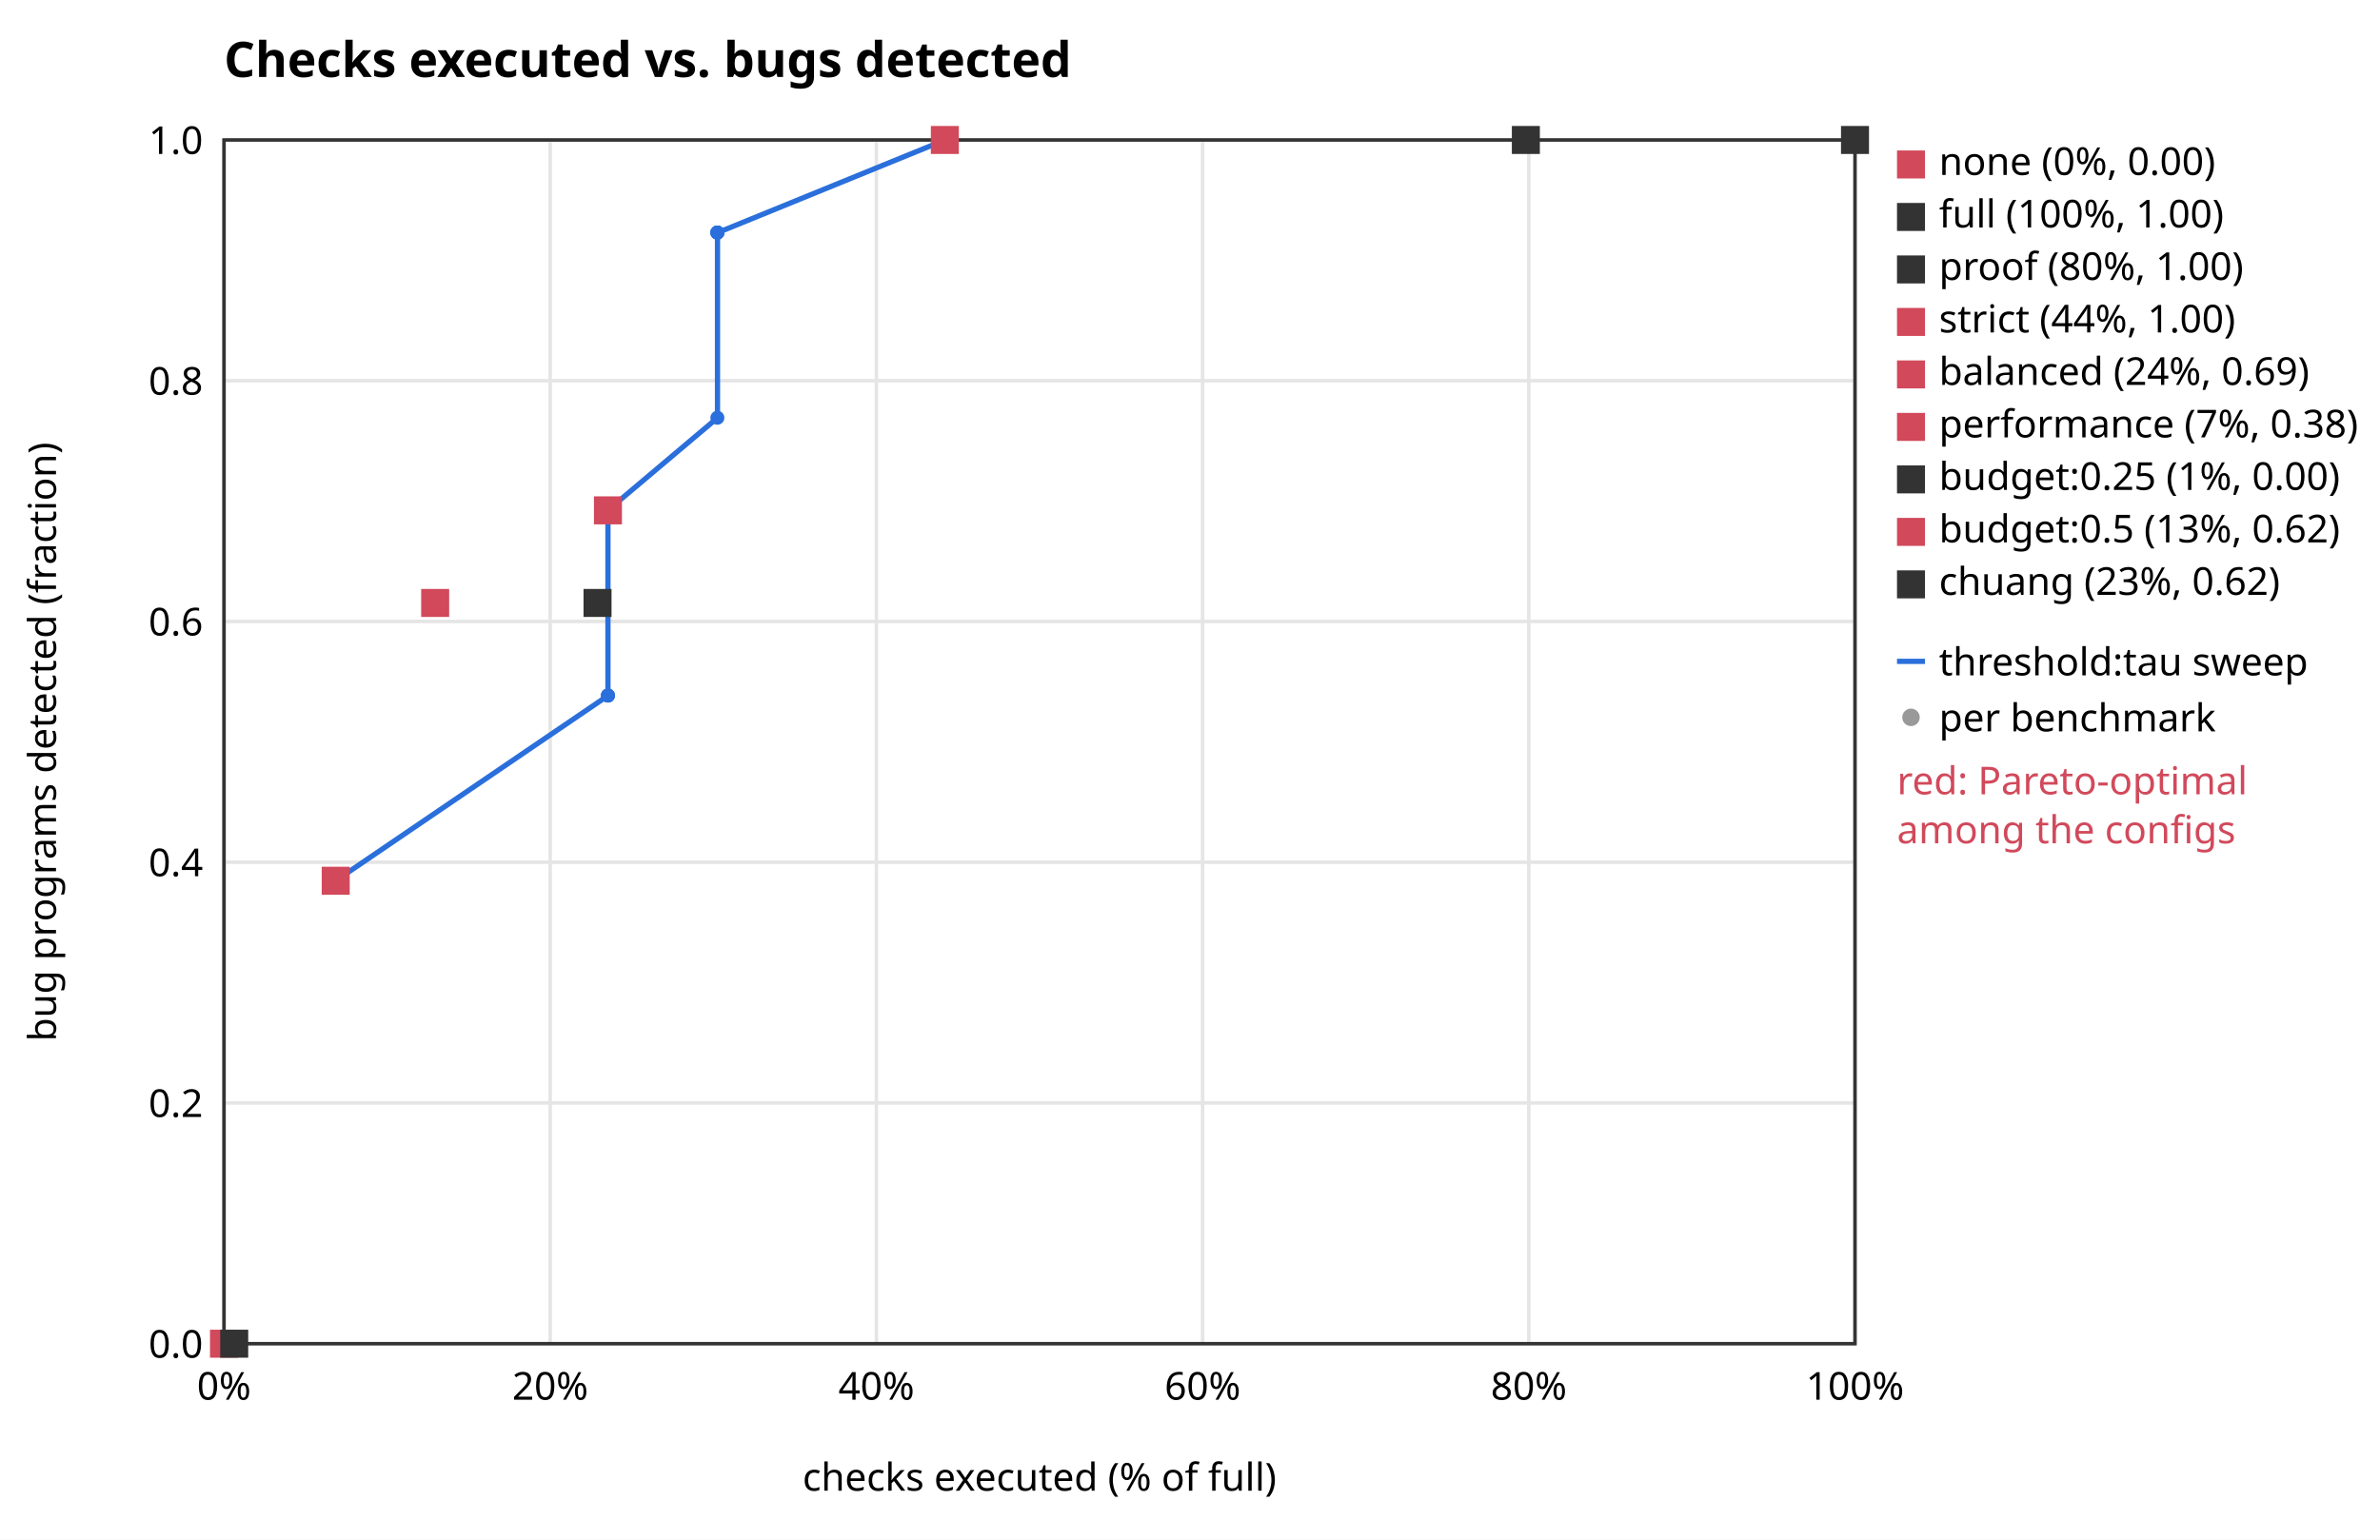
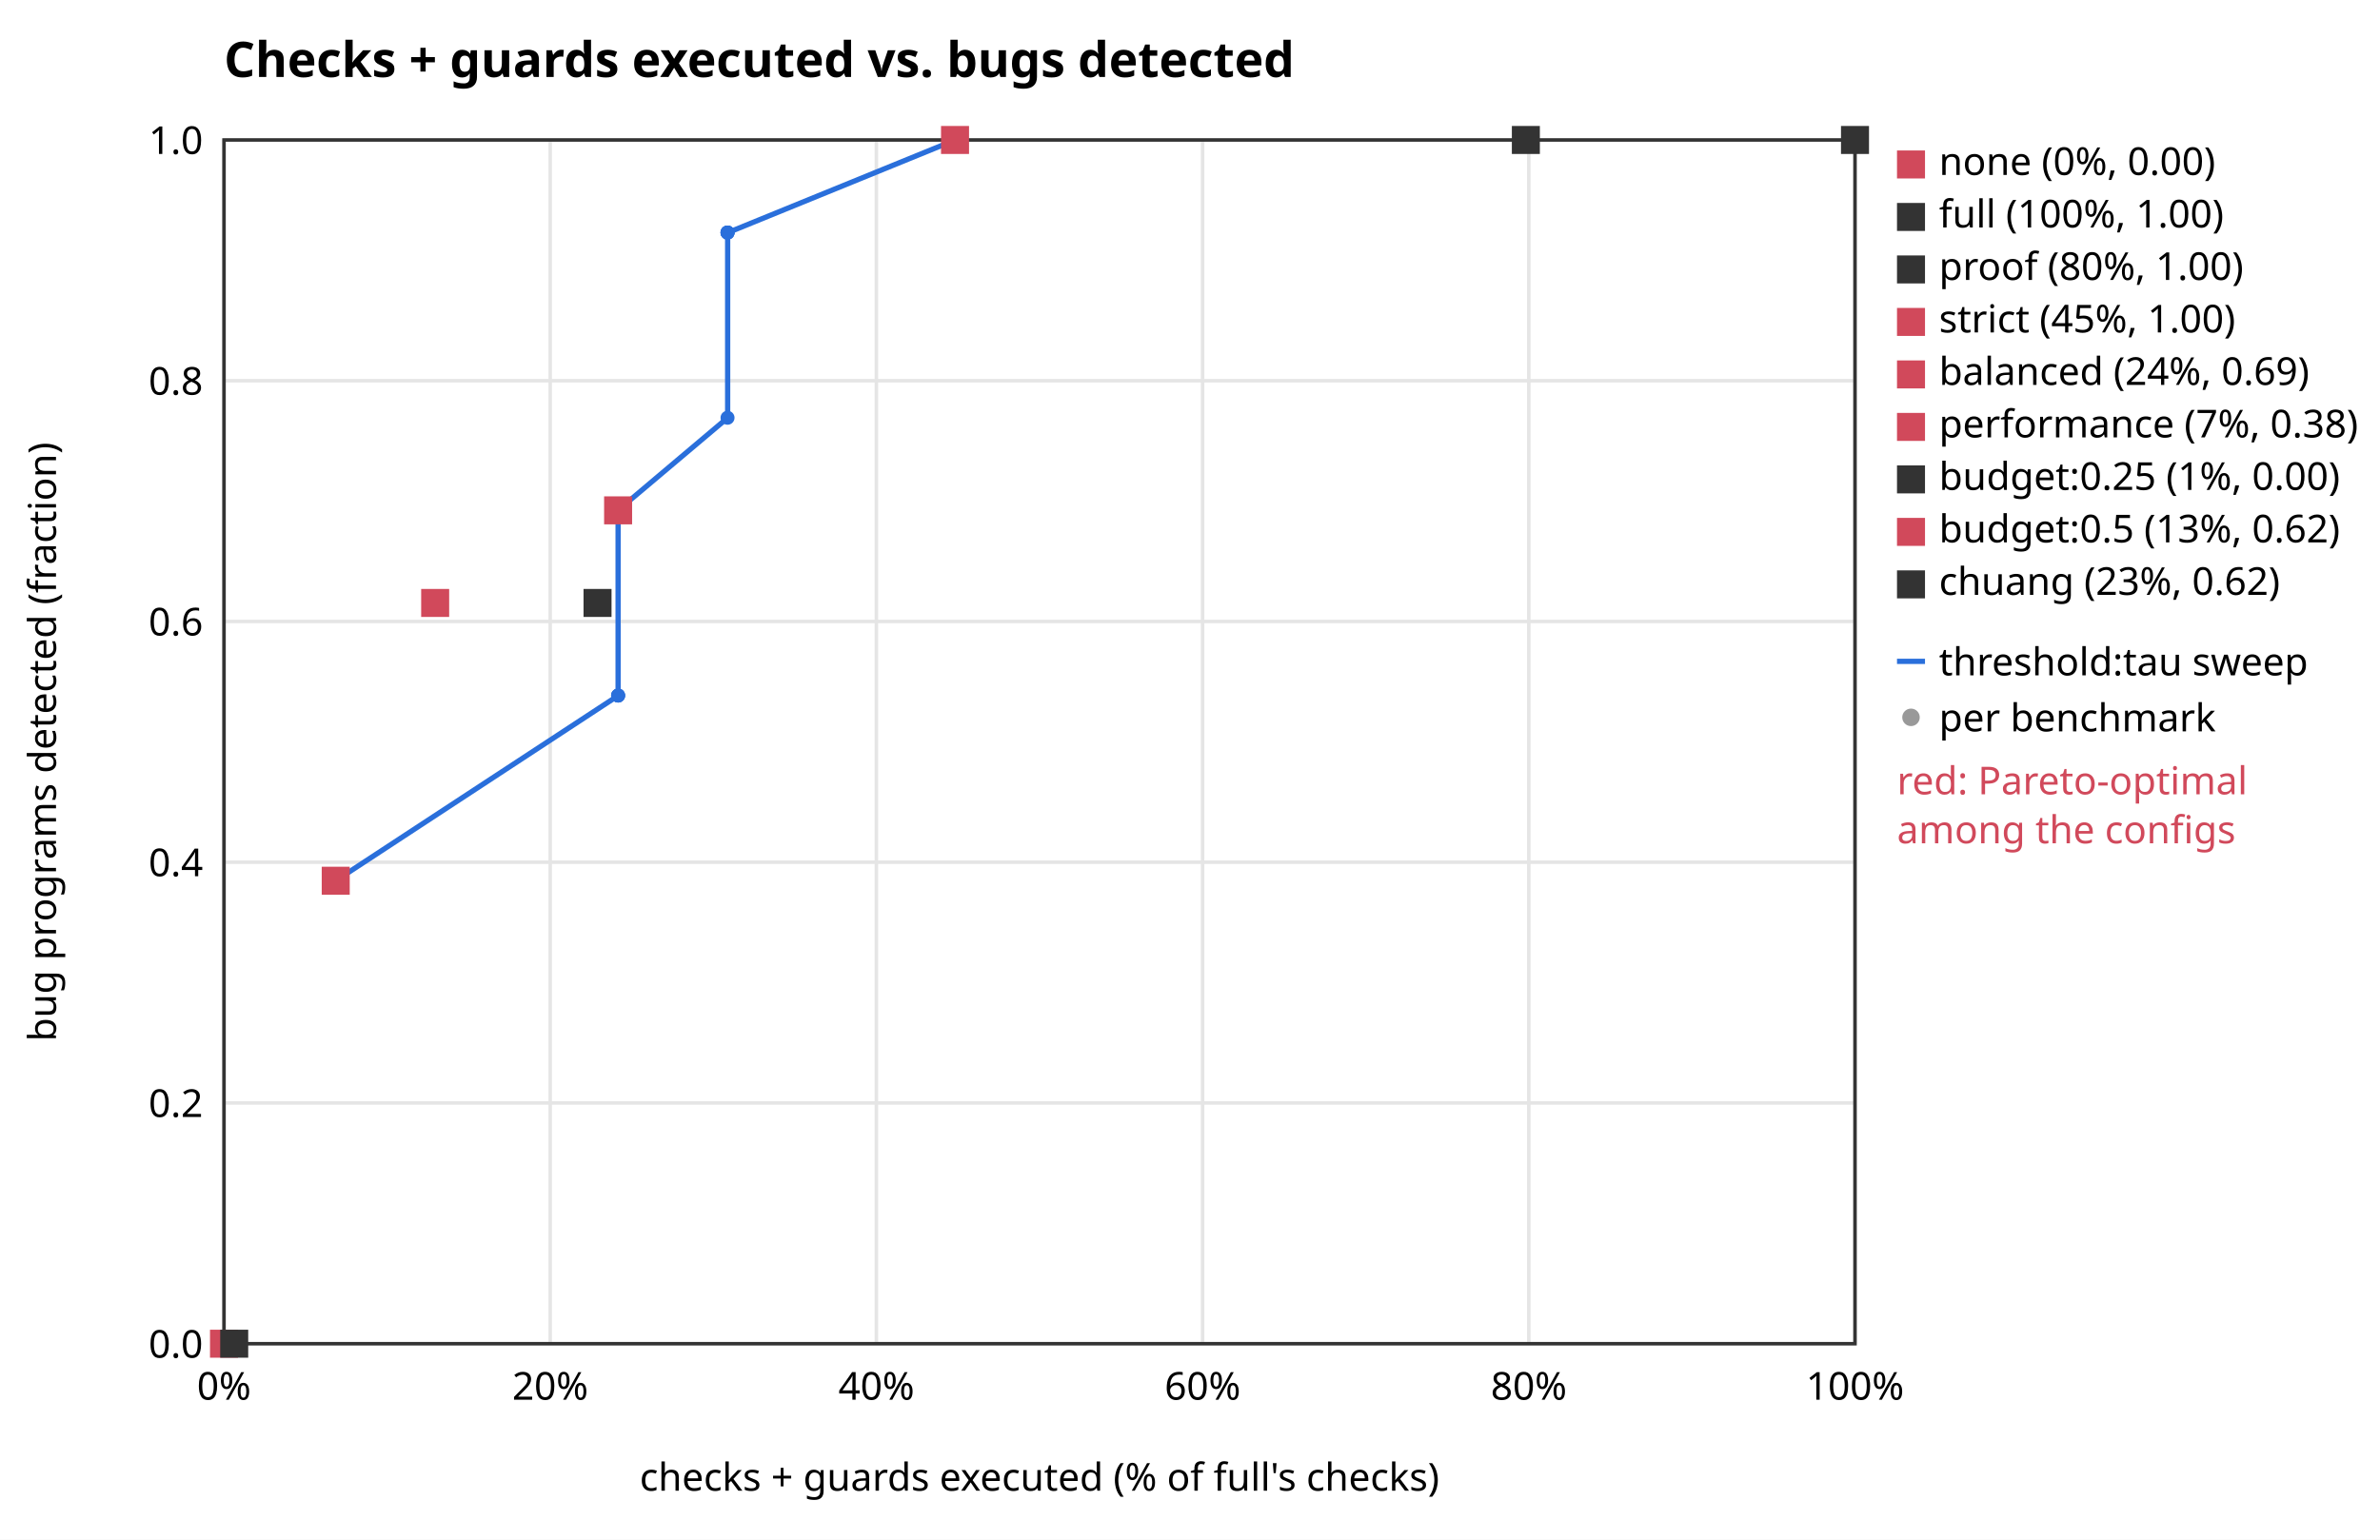
<svg xmlns="http://www.w3.org/2000/svg" width="680" height="440" viewBox="0 0 680 440" font-family="sans-serif" font-size="11">
  <rect width="680" height="440" fill="white" />
-   <text x="64" y="22" font-size="14" font-weight="bold">Checks executed vs. bugs detected</text>
+   <text x="64" y="22" font-size="14" font-weight="bold">Checks + guards executed vs. bugs detected</text>
  <line x1="64" x2="530" y1="384" y2="384" stroke="#e5e5e5" />
  <text x="58" y="388" text-anchor="end">0.0</text>
  <line y1="40" y2="384" x1="64" x2="64" stroke="#e5e5e5" />
  <text x="64" y="400" text-anchor="middle">0%</text>
  <line x1="64" x2="530" y1="315.2" y2="315.2" stroke="#e5e5e5" />
  <text x="58" y="319.2" text-anchor="end">0.2</text>
  <line y1="40" y2="384" x1="157.2" x2="157.2" stroke="#e5e5e5" />
  <text x="157.2" y="400" text-anchor="middle">20%</text>
  <line x1="64" x2="530" y1="246.4" y2="246.4" stroke="#e5e5e5" />
  <text x="58" y="250.4" text-anchor="end">0.4</text>
  <line y1="40" y2="384" x1="250.4" x2="250.4" stroke="#e5e5e5" />
  <text x="250.4" y="400" text-anchor="middle">40%</text>
  <line x1="64" x2="530" y1="177.6" y2="177.6" stroke="#e5e5e5" />
  <text x="58" y="181.6" text-anchor="end">0.6</text>
  <line y1="40" y2="384" x1="343.6" x2="343.6" stroke="#e5e5e5" />
  <text x="343.6" y="400" text-anchor="middle">60%</text>
  <line x1="64" x2="530" y1="108.8" y2="108.8" stroke="#e5e5e5" />
  <text x="58" y="112.8" text-anchor="end">0.8</text>
  <line y1="40" y2="384" x1="436.8" x2="436.8" stroke="#e5e5e5" />
  <text x="436.8" y="400" text-anchor="middle">80%</text>
  <line x1="64" x2="530" y1="40" y2="40" stroke="#e5e5e5" />
  <text x="58" y="44" text-anchor="end">1.0</text>
  <line y1="40" y2="384" x1="530" x2="530" stroke="#e5e5e5" />
  <text x="530" y="400" text-anchor="middle">100%</text>
  <rect x="64" y="40" width="466" height="344" fill="none" stroke="#333" />
-   <text x="297" y="426" text-anchor="middle">checks executed (% of full)</text>
+   <text x="297" y="426" text-anchor="middle">checks + guards executed (% of full's checks)</text>
  <text transform="translate(16 212) rotate(-90)" text-anchor="middle">bug programs detected (fraction)</text>
-   <path d="M270.0,40.0 L270.0,40.0 L270.0,40.0 L270.0,40.0 L205.0,66.5 L205.0,66.5 L205.0,66.5 L205.0,66.5 L205.0,119.4 L173.7,145.8 L173.7,145.8 L173.7,145.8 L173.7,145.8 L173.7,198.8 L173.7,198.8 L173.7,198.8 L95.9,251.7 L95.9,251.7 L95.9,251.7 L95.9,251.7 L95.9,251.7" fill="none" stroke="#2a6fdb" stroke-width="1.5" />
-   <circle cx="269.956" cy="40" r="2" fill="#2a6fdb" />
-   <circle cx="269.956" cy="40" r="2" fill="#2a6fdb" />
-   <circle cx="269.956" cy="40" r="2" fill="#2a6fdb" />
-   <circle cx="269.956" cy="40" r="2" fill="#2a6fdb" />
-   <circle cx="204.963" cy="66.462" r="2" fill="#2a6fdb" />
-   <circle cx="204.963" cy="66.462" r="2" fill="#2a6fdb" />
-   <circle cx="204.963" cy="66.462" r="2" fill="#2a6fdb" />
-   <circle cx="204.963" cy="66.462" r="2" fill="#2a6fdb" />
-   <circle cx="204.963" cy="119.385" r="2" fill="#2a6fdb" />
-   <circle cx="173.699" cy="145.846" r="2" fill="#2a6fdb" />
-   <circle cx="173.699" cy="145.846" r="2" fill="#2a6fdb" />
-   <circle cx="173.699" cy="145.846" r="2" fill="#2a6fdb" />
-   <circle cx="173.699" cy="145.846" r="2" fill="#2a6fdb" />
-   <circle cx="173.699" cy="198.769" r="2" fill="#2a6fdb" />
-   <circle cx="173.699" cy="198.769" r="2" fill="#2a6fdb" />
-   <circle cx="173.699" cy="198.769" r="2" fill="#2a6fdb" />
+   <path d="M272.9,40.0 L272.9,40.0 L272.9,40.0 L272.9,40.0 L207.9,66.5 L207.9,66.5 L207.9,66.5 L207.9,66.5 L207.9,119.4 L176.6,145.8 L176.6,145.8 L176.6,145.8 L176.6,145.8 L176.6,198.8 L176.6,198.8 L176.6,198.8 L95.9,251.7 L95.9,251.7 L95.9,251.7 L95.9,251.7 L95.9,251.7" fill="none" stroke="#2a6fdb" stroke-width="1.5" />
+   <circle cx="272.866" cy="40" r="2" fill="#2a6fdb" />
+   <circle cx="272.866" cy="40" r="2" fill="#2a6fdb" />
+   <circle cx="272.866" cy="40" r="2" fill="#2a6fdb" />
+   <circle cx="272.866" cy="40" r="2" fill="#2a6fdb" />
+   <circle cx="207.865" cy="66.462" r="2" fill="#2a6fdb" />
+   <circle cx="207.865" cy="66.462" r="2" fill="#2a6fdb" />
+   <circle cx="207.865" cy="66.462" r="2" fill="#2a6fdb" />
+   <circle cx="207.865" cy="66.462" r="2" fill="#2a6fdb" />
+   <circle cx="207.865" cy="119.385" r="2" fill="#2a6fdb" />
+   <circle cx="176.601" cy="145.846" r="2" fill="#2a6fdb" />
+   <circle cx="176.601" cy="145.846" r="2" fill="#2a6fdb" />
+   <circle cx="176.601" cy="145.846" r="2" fill="#2a6fdb" />
+   <circle cx="176.601" cy="145.846" r="2" fill="#2a6fdb" />
+   <circle cx="176.601" cy="198.769" r="2" fill="#2a6fdb" />
+   <circle cx="176.601" cy="198.769" r="2" fill="#2a6fdb" />
+   <circle cx="176.601" cy="198.769" r="2" fill="#2a6fdb" />
  <circle cx="95.922" cy="251.692" r="2" fill="#2a6fdb" />
  <circle cx="95.922" cy="251.692" r="2" fill="#2a6fdb" />
  <circle cx="95.922" cy="251.692" r="2" fill="#2a6fdb" />
  <circle cx="95.922" cy="251.692" r="2" fill="#2a6fdb" />
  <circle cx="95.922" cy="251.692" r="2" fill="#2a6fdb" />
  <rect x="60" y="380" width="8" height="8" fill="#d1495b" />
  <rect x="542" y="43" width="8" height="8" fill="#d1495b" />
  <text x="554" y="50">none (0%, 0.00)</text>
  <rect x="526" y="36" width="8" height="8" fill="#333" />
  <rect x="542" y="58" width="8" height="8" fill="#333" />
  <text x="554" y="65">full (100%, 1.00)</text>
  <rect x="431.96" y="36" width="8" height="8" fill="#333" />
  <rect x="542" y="73" width="8" height="8" fill="#333" />
  <text x="554" y="80">proof (80%, 1.00)</text>
-   <rect x="265.956" y="36" width="8" height="8" fill="#d1495b" />
+   <rect x="268.866" y="36" width="8" height="8" fill="#d1495b" />
  <rect x="542" y="88" width="8" height="8" fill="#d1495b" />
-   <text x="554" y="95">strict (44%, 1.00)</text>
-   <rect x="169.699" y="141.846" width="8" height="8" fill="#d1495b" />
+   <text x="554" y="95">strict (45%, 1.00)</text>
+   <rect x="172.601" y="141.846" width="8" height="8" fill="#d1495b" />
  <rect x="542" y="103" width="8" height="8" fill="#d1495b" />
  <text x="554" y="110">balanced (24%, 0.69)</text>
  <rect x="91.922" y="247.692" width="8" height="8" fill="#d1495b" />
  <rect x="542" y="118" width="8" height="8" fill="#d1495b" />
  <text x="554" y="125">performance (7%, 0.38)</text>
  <rect x="62.917" y="380" width="8" height="8" fill="#333" />
  <rect x="542" y="133" width="8" height="8" fill="#333" />
  <text x="554" y="140">budget:0.25 (1%, 0.00)</text>
  <rect x="120.334" y="168.308" width="8" height="8" fill="#d1495b" />
  <rect x="542" y="148" width="8" height="8" fill="#d1495b" />
  <text x="554" y="155">budget:0.5 (13%, 0.62)</text>
  <rect x="166.724" y="168.308" width="8" height="8" fill="#333" />
  <rect x="542" y="163" width="8" height="8" fill="#333" />
  <text x="554" y="170">chuang (23%, 0.62)</text>
  <line x1="542" x2="550" y1="189" y2="189" stroke="#2a6fdb" stroke-width="1.5" />
  <text x="554" y="193">threshold:tau sweep</text>
  <circle cx="546" cy="205" r="2.5" fill="#999" />
  <text x="554" y="209">per benchmark</text>
  <text x="542" y="227" fill="#d1495b">red: Pareto-optimal</text>
  <text x="542" y="241" fill="#d1495b">among the configs</text>
</svg>
